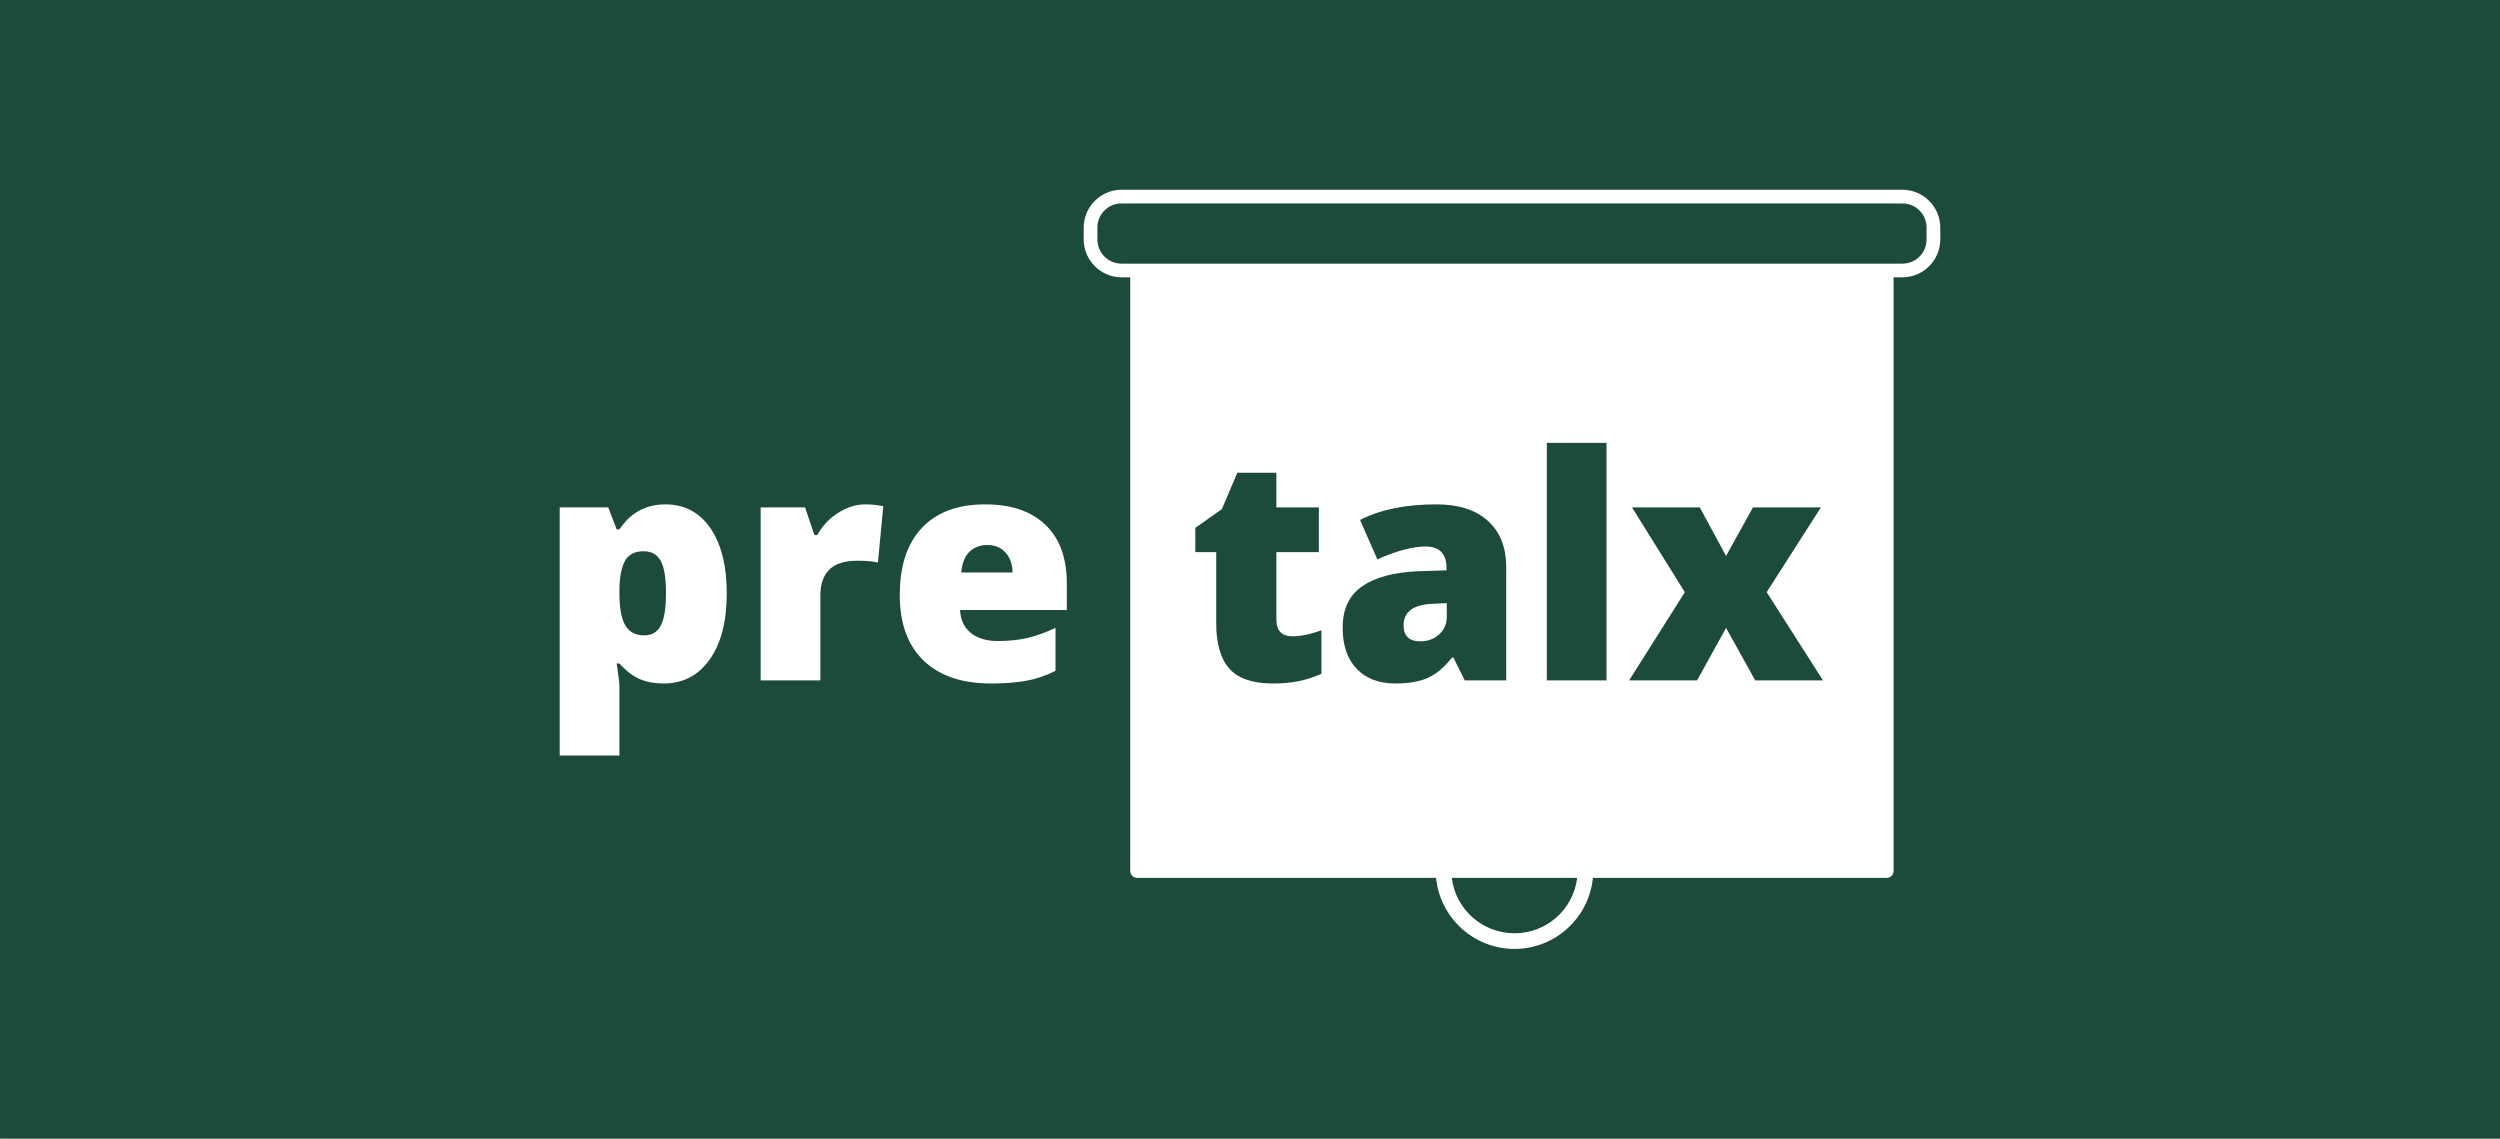
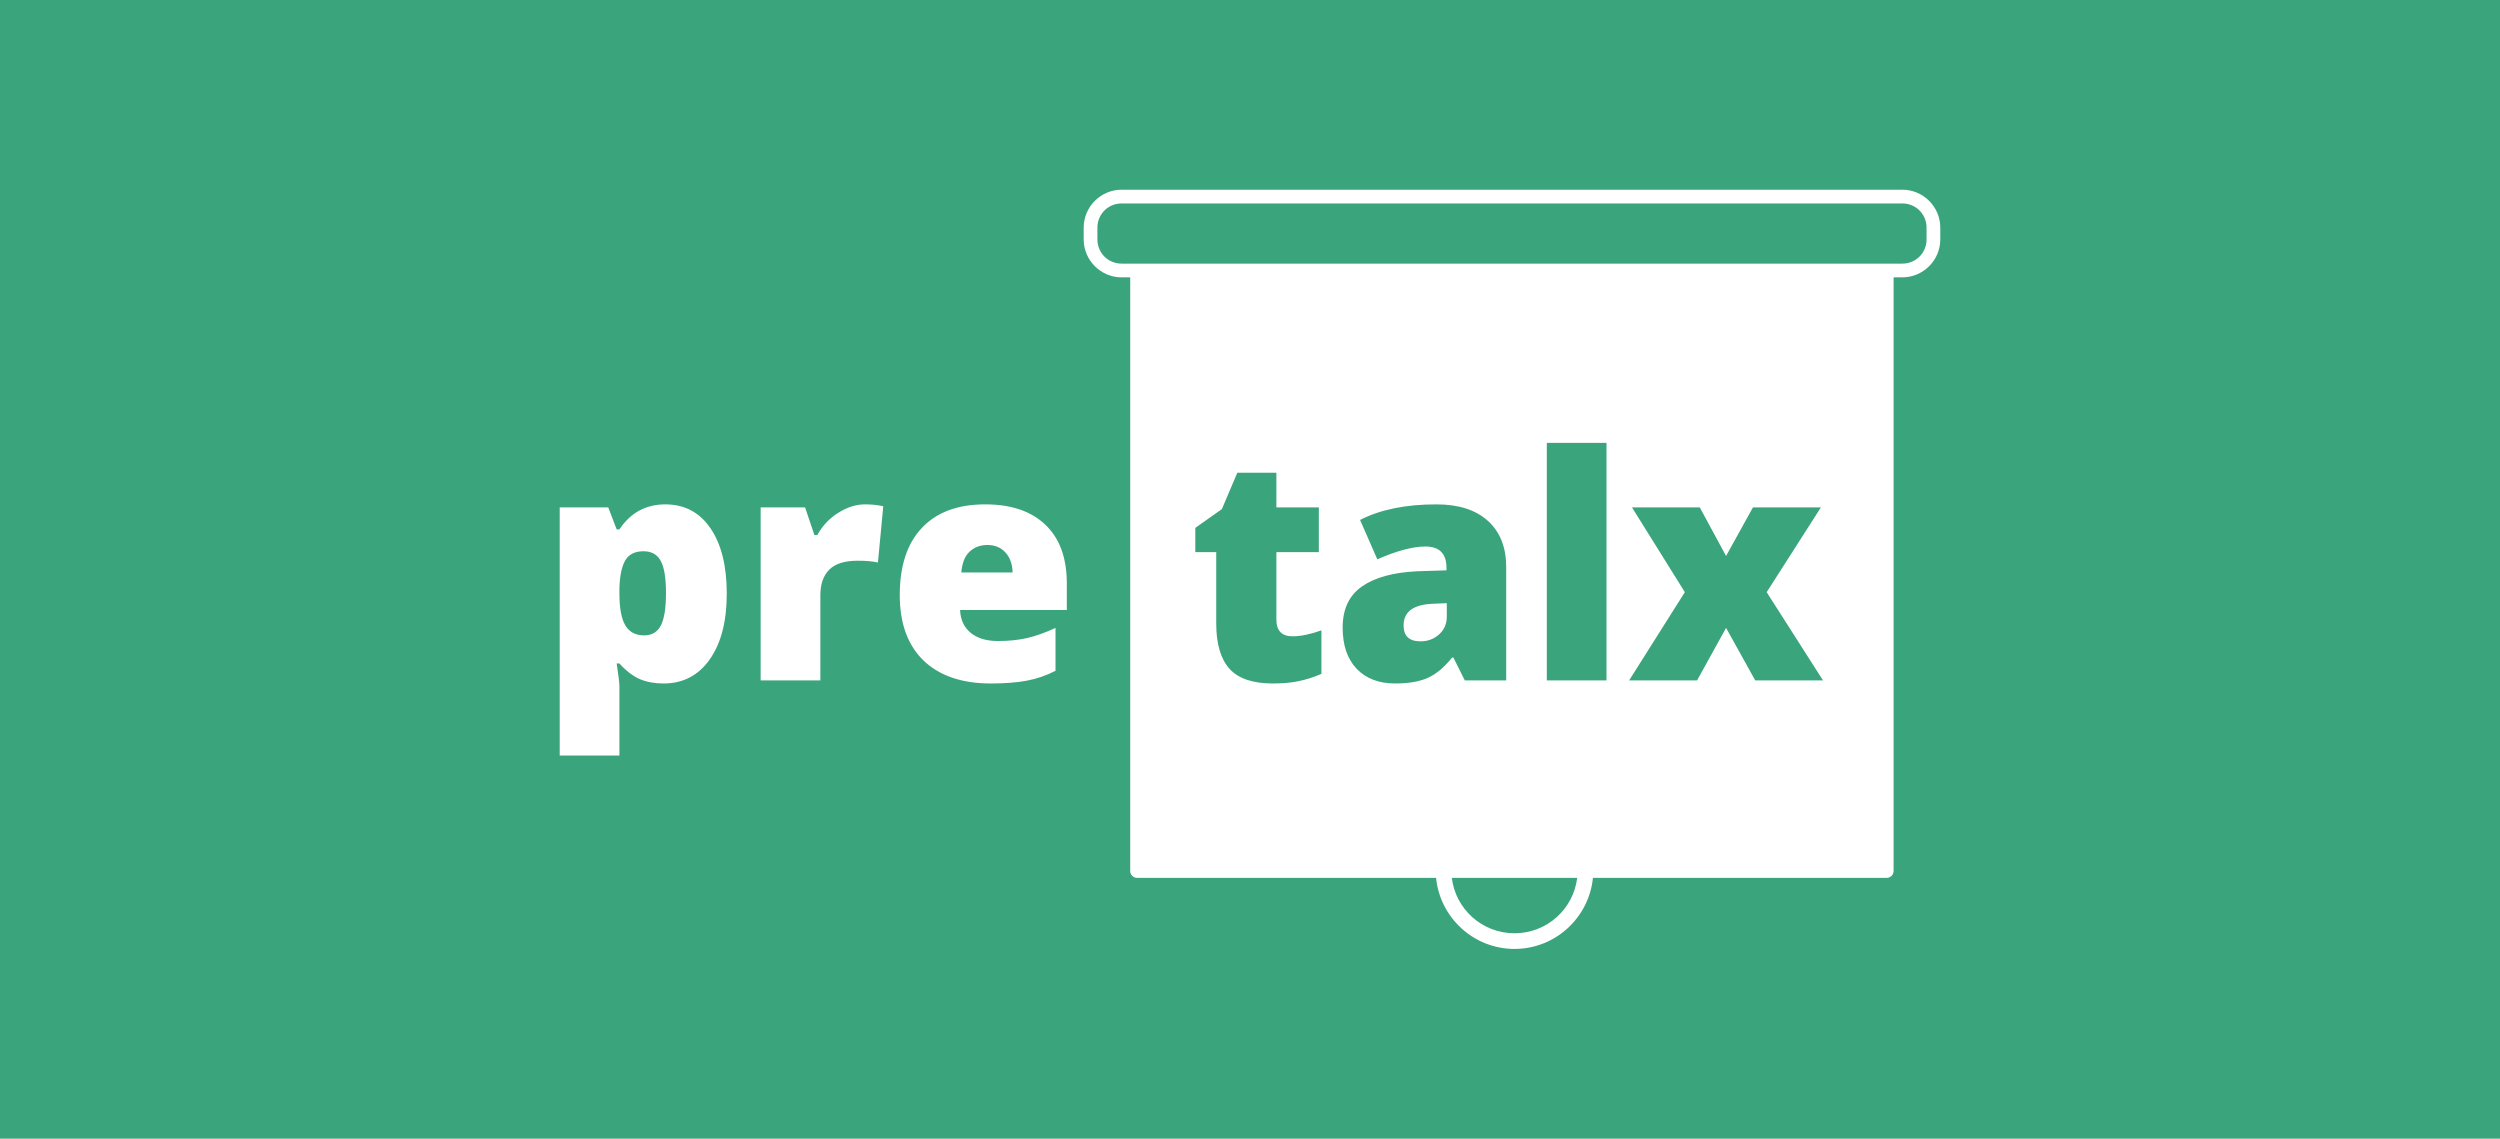
<svg xmlns="http://www.w3.org/2000/svg" id="svg8" version="1.1" viewBox="0 0 263.311 119.926" height="119.926mm" width="263.311mm">
  <defs id="defs4571" />
  <g transform="translate(50.71243,-79.90871)" id="layer1">
-     <path id="rect4599" d="M -50.712,79.909 H 212.599 V 199.835 H -50.712 Z" style="color:#000000;display:inline;overflow:visible;visibility:visible;opacity:1;fill:#1c4a3b;fill-opacity:1;fill-rule:nonzero;stroke:none;stroke-width:1.733;stroke-linecap:round;stroke-linejoin:round;stroke-miterlimit:4;stroke-dasharray:none;stroke-dashoffset:0;stroke-opacity:1;marker:none;enable-background:accumulate" />
+     <path id="rect4599" d="M -50.712,79.909 H 212.599 V 199.835 H -50.712 Z" style="color:#000000;display:inline;overflow:visible;visibility:visible;opacity:1;fill:#3aa57c;fill-opacity:1;fill-rule:nonzero;stroke:none;stroke-width:1.733;stroke-linecap:round;stroke-linejoin:round;stroke-miterlimit:4;stroke-dasharray:none;stroke-dashoffset:0;stroke-opacity:1;marker:none;enable-background:accumulate" />
    <path id="rect4550" transform="matrix(0.2645833,0,0,0.2645833,-50.71243,79.90871)" d="m 446.512,75.52 c -8.328,0 -15.121,6.789 -15.121,15.117 v 4.658 c 0,8.328 6.793,15.115 15.121,15.115 h 3.402 l 5e-5,236.312 c 1.5e-4,1.509 1.224,2.732 2.732,2.732 h 119.021 c 1.562,15.85 14.965,28.289 31.217,28.289 16.252,0 29.658,-12.439 31.221,-28.289 h 116.955 c 1.509,-1.5e-4 2.732,-1.224 2.732,-2.732 l 5e-5,-236.312 h 3.469 c 8.328,0 15.121,-6.787 15.121,-15.115 v -4.658 c 0,-8.328 -6.793,-15.117 -15.121,-15.117 z m 0,5.465 h 310.75 c 5.396,0 9.658,4.257 9.658,9.652 v 4.658 c 0,5.396 -4.263,9.652 -9.658,9.652 h -6.201 -298.414 -6.135 c -5.396,0 -9.658,-4.257 -9.658,-9.652 v -4.658 c 0,-5.396 4.263,-9.652 9.658,-9.652 z m 169.236,95.297 h 23.768 v 94.58 h -23.768 z m -123.209,11.914 h 15.561 v 13.799 h 16.898 v 17.809 h -16.898 v 26.807 c 0,4.457 2.148,6.686 6.443,6.686 3.201,0 7.031,-0.791 11.488,-2.371 v 17.324 c -3.201,1.378 -6.26,2.351 -9.178,2.918 -2.877,0.608 -6.26,0.912 -10.15,0.912 -7.983,0 -13.738,-1.946 -17.264,-5.836 -3.525,-3.931 -5.287,-9.948 -5.287,-18.053 v -28.387 h -8.328 v -9.664 l 10.576,-7.477 z m -227.668,12.582 c -7.78,0 -13.88,3.323 -18.297,9.969 h -1.094 l -3.342,-8.752 h -19.33 v 98.773 h 23.766 v -27.656 c 0,-1.175 -0.364,-4.174 -1.094,-8.996 h 1.094 c 2.715,2.999 5.451,5.085 8.207,6.26 2.756,1.135 5.874,1.703 9.359,1.703 7.74,0 13.859,-3.181 18.357,-9.543 4.539,-6.403 6.809,-15.157 6.809,-26.26 0,-11.022 -2.168,-19.694 -6.504,-26.016 -4.336,-6.322 -10.313,-9.482 -17.932,-9.482 z m 79.506,0 c -3.607,0 -7.194,1.135 -10.76,3.404 -3.525,2.229 -6.28,5.167 -8.266,8.814 h -1.156 l -3.707,-11.002 h -17.688 v 68.867 h 23.766 v -33.855 c 0,-4.457 1.175,-7.863 3.525,-10.213 2.35,-2.391 6.12,-3.586 11.307,-3.586 3.444,0 6.139,0.244 8.084,0.73 l 2.127,-22.43 -1.338,-0.244 c -1.864,-0.324 -3.828,-0.486 -5.895,-0.486 z m 47.775,0 c -10.901,0 -19.288,3.121 -25.164,9.361 -5.876,6.2 -8.814,15.114 -8.814,26.744 0,11.265 3.161,19.957 9.482,26.076 6.362,6.078 15.278,9.119 26.746,9.119 5.511,0 10.251,-0.364 14.223,-1.094 3.971,-0.729 7.821,-2.047 11.549,-3.951 v -17.08 c -4.093,1.905 -7.902,3.262 -11.428,4.072 -3.485,0.77 -7.314,1.154 -11.488,1.154 -4.579,0 -8.204,-1.095 -10.879,-3.283 -2.634,-2.188 -4.033,-5.207 -4.195,-9.057 h 42.488 v -10.576 c 0,-10.171 -2.837,-17.95 -8.51,-23.34 -5.633,-5.43 -13.636,-8.146 -24.01,-8.146 z m 179.65,0 c 8.834,0 15.662,2.188 20.484,6.564 4.863,4.376 7.293,10.496 7.293,18.357 v 45.162 h -16.473 l -4.559,-9.117 h -0.486 c -3.201,3.971 -6.462,6.686 -9.785,8.145 -3.323,1.459 -7.619,2.189 -12.887,2.189 -6.484,0 -11.59,-1.946 -15.318,-5.836 -3.728,-3.89 -5.592,-9.361 -5.592,-16.412 0,-7.335 2.552,-12.784 7.658,-16.35 5.106,-3.607 12.503,-5.632 22.188,-6.078 l 11.488,-0.365 v -0.973 c 0,-5.673 -2.797,-8.51 -8.389,-8.51 -5.025,0 -11.407,1.702 -19.146,5.105 l -6.869,-15.682 c 8.023,-4.133 18.155,-6.201 30.393,-6.201 z m 77.863,1.217 h 26.988 l 10.455,19.328 10.697,-19.328 h 27.049 l -21.578,33.734 22.43,35.133 h -26.988 l -11.609,-20.908 -11.549,20.908 h -27.049 l 22.186,-35.133 z m -256.662,14.953 c 3.039,0 5.449,0.993 7.232,2.979 1.824,1.986 2.776,4.638 2.857,7.961 h -20.424 c 0.324,-3.769 1.419,-6.523 3.283,-8.266 1.905,-1.783 4.255,-2.674 7.051,-2.674 z m -136.824,2.492 c 3.201,0 5.489,1.295 6.867,3.889 1.378,2.553 2.066,6.789 2.066,12.705 0,6.038 -0.689,10.374 -2.066,13.008 -1.378,2.593 -3.586,3.889 -6.625,3.889 -3.404,0 -5.896,-1.315 -7.477,-3.949 -1.58,-2.634 -2.371,-6.91 -2.371,-12.826 v -1.885 c 0.122,-4.903 0.872,-8.591 2.25,-11.062 1.418,-2.512 3.871,-3.768 7.355,-3.768 z m 319.756,20.666 -5.471,0.242 c -7.821,0.284 -11.73,3.162 -11.73,8.633 0,4.214 2.248,6.32 6.746,6.32 2.877,0 5.329,-0.911 7.355,-2.734 2.067,-1.824 3.1,-4.194 3.1,-7.111 z m 1.992,109.35 h 49.918 c -1.519,12.458 -12.081,22.059 -24.961,22.059 -12.88,0 -23.439,-9.6 -24.957,-22.059 z" style="color:#000000;font-style:normal;font-variant:normal;font-weight:normal;font-stretch:normal;font-size:medium;line-height:normal;font-family:sans-serif;font-variant-ligatures:normal;font-variant-position:normal;font-variant-caps:normal;font-variant-numeric:normal;font-variant-alternates:normal;font-feature-settings:normal;text-indent:0;text-align:start;text-decoration:none;text-decoration-line:none;text-decoration-style:solid;text-decoration-color:#000000;letter-spacing:normal;word-spacing:normal;text-transform:none;writing-mode:lr-tb;direction:ltr;text-orientation:mixed;dominant-baseline:auto;baseline-shift:baseline;text-anchor:start;white-space:normal;shape-padding:0;clip-rule:nonzero;display:inline;overflow:visible;visibility:visible;opacity:1;isolation:auto;mix-blend-mode:normal;color-interpolation:sRGB;color-interpolation-filters:linearRGB;solid-color:#000000;solid-opacity:1;vector-effect:none;fill:#ffffff;fill-opacity:1;fill-rule:nonzero;stroke:none;stroke-width:5.464;stroke-linecap:round;stroke-linejoin:round;stroke-miterlimit:4;stroke-dasharray:none;stroke-dashoffset:0;stroke-opacity:1;marker:none;color-rendering:auto;image-rendering:auto;shape-rendering:auto;text-rendering:auto;enable-background:accumulate" />
  </g>
</svg>
